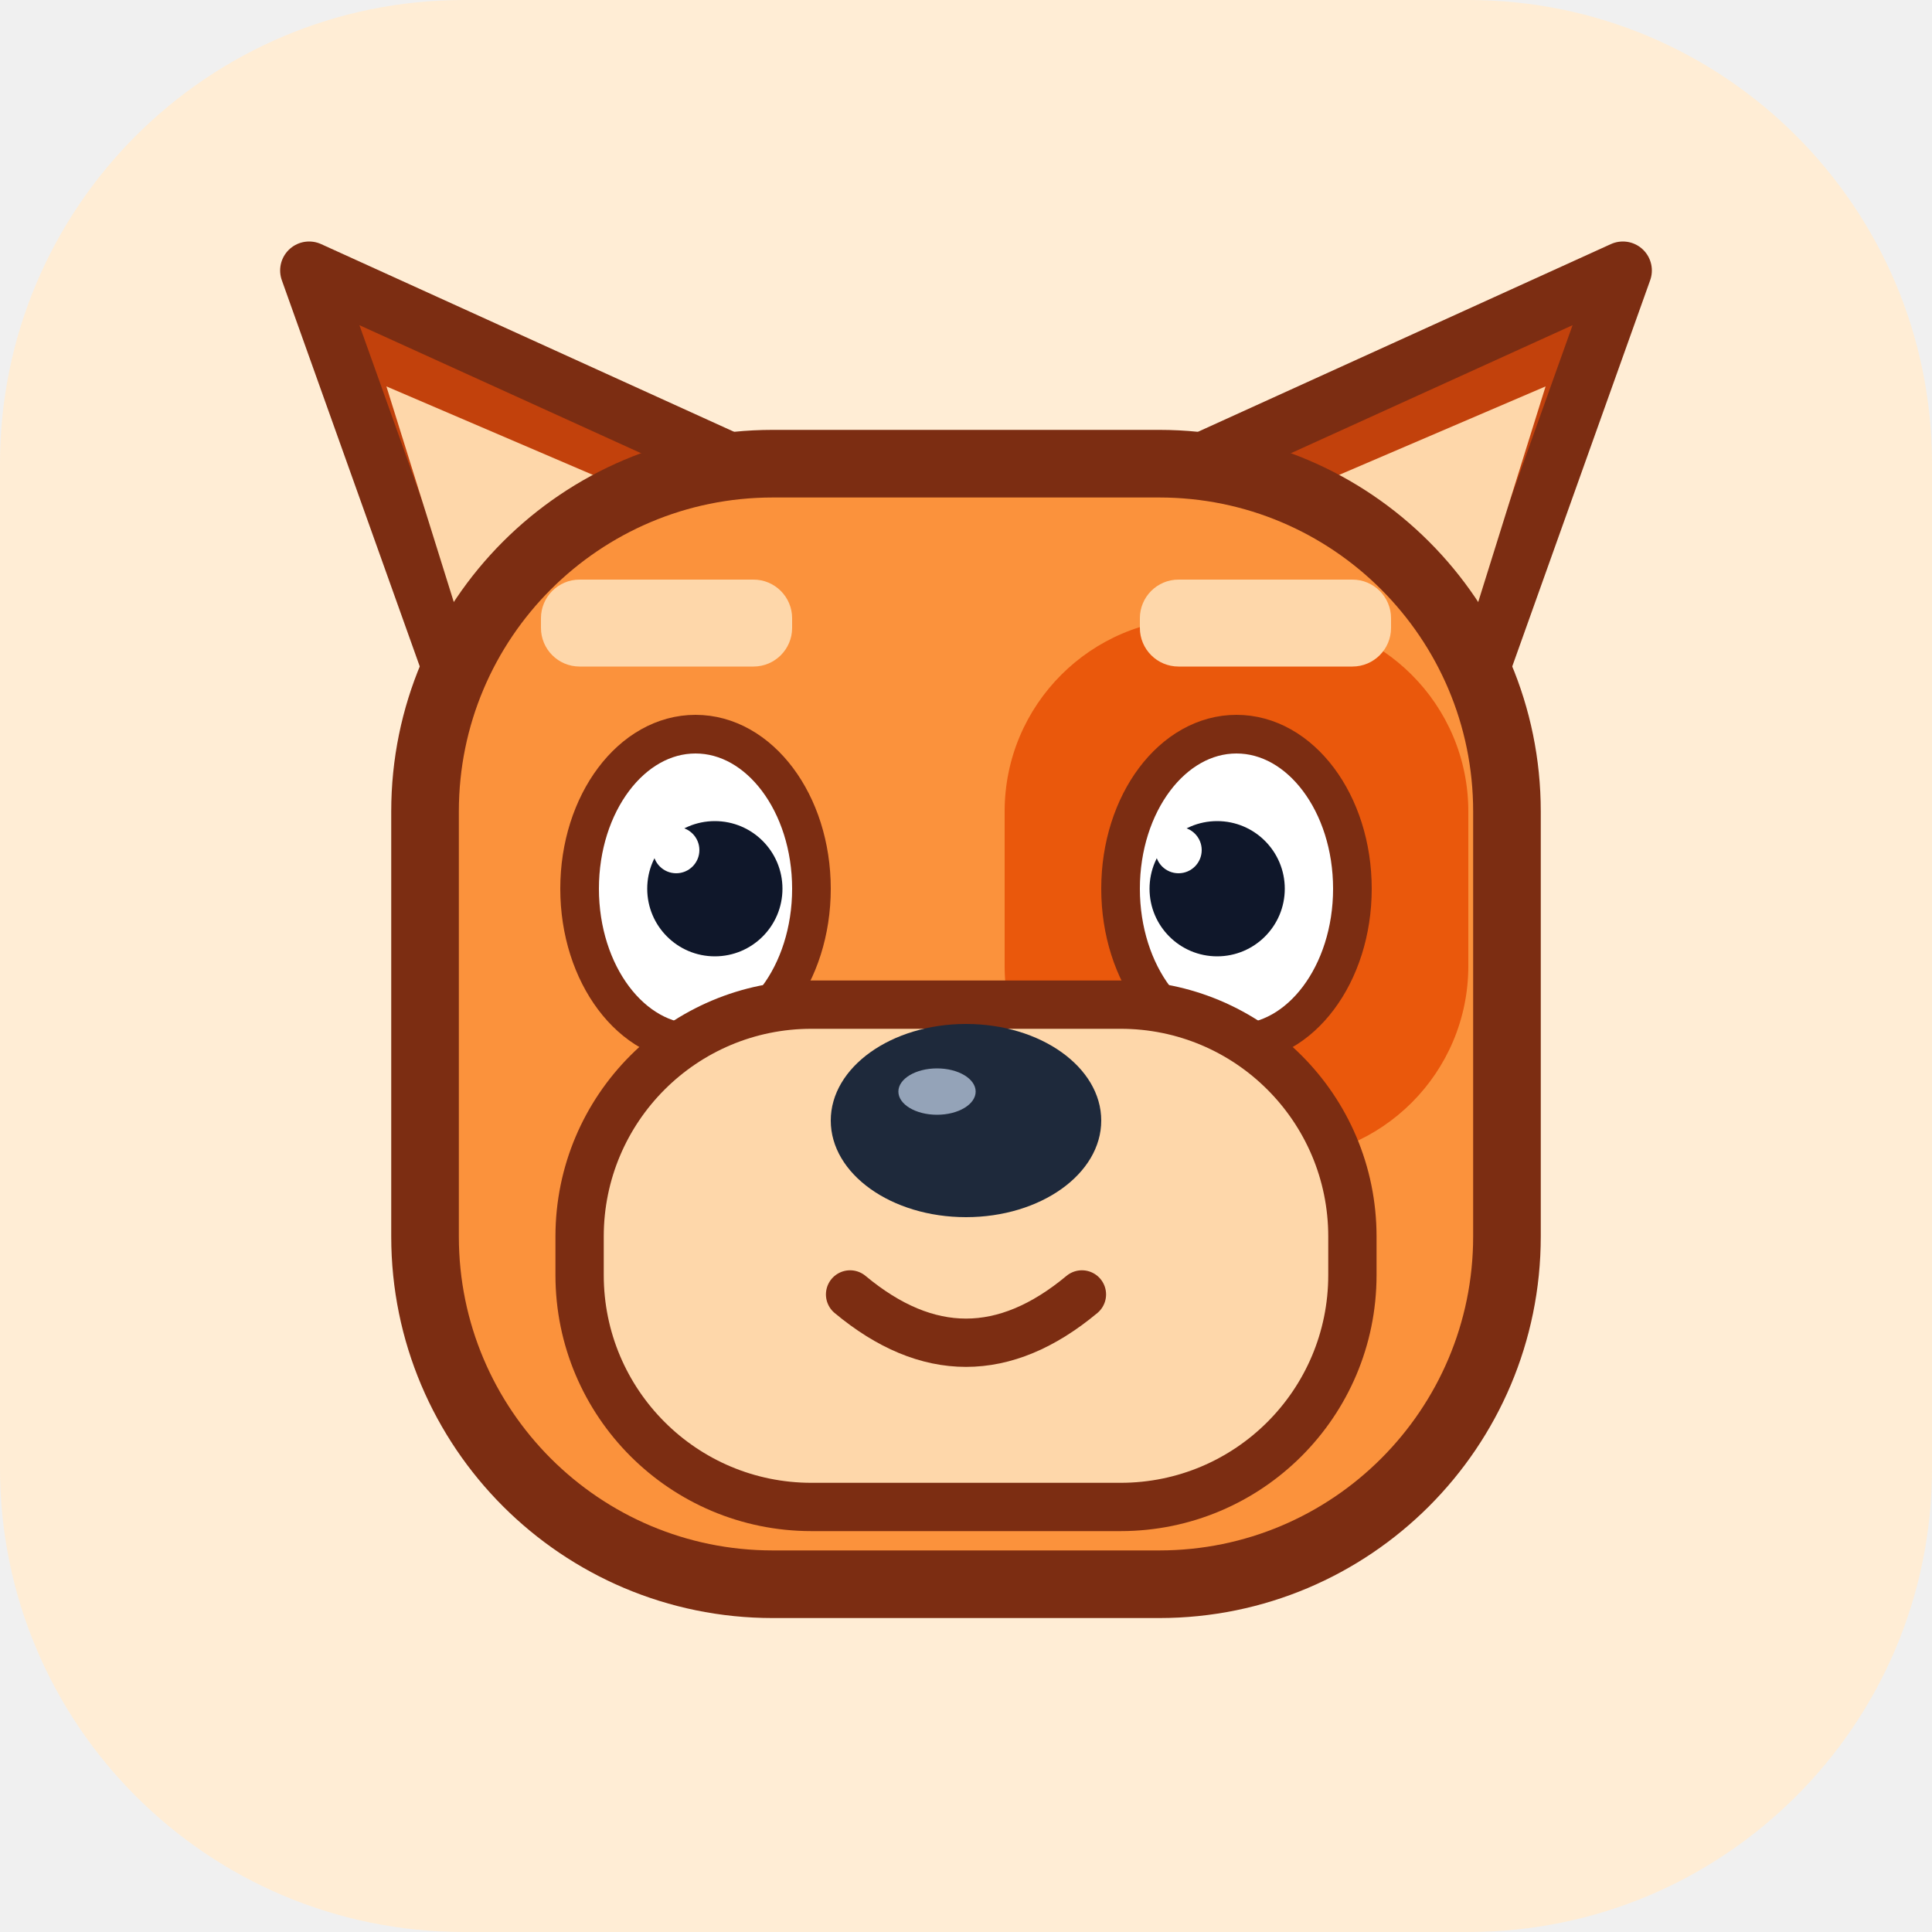
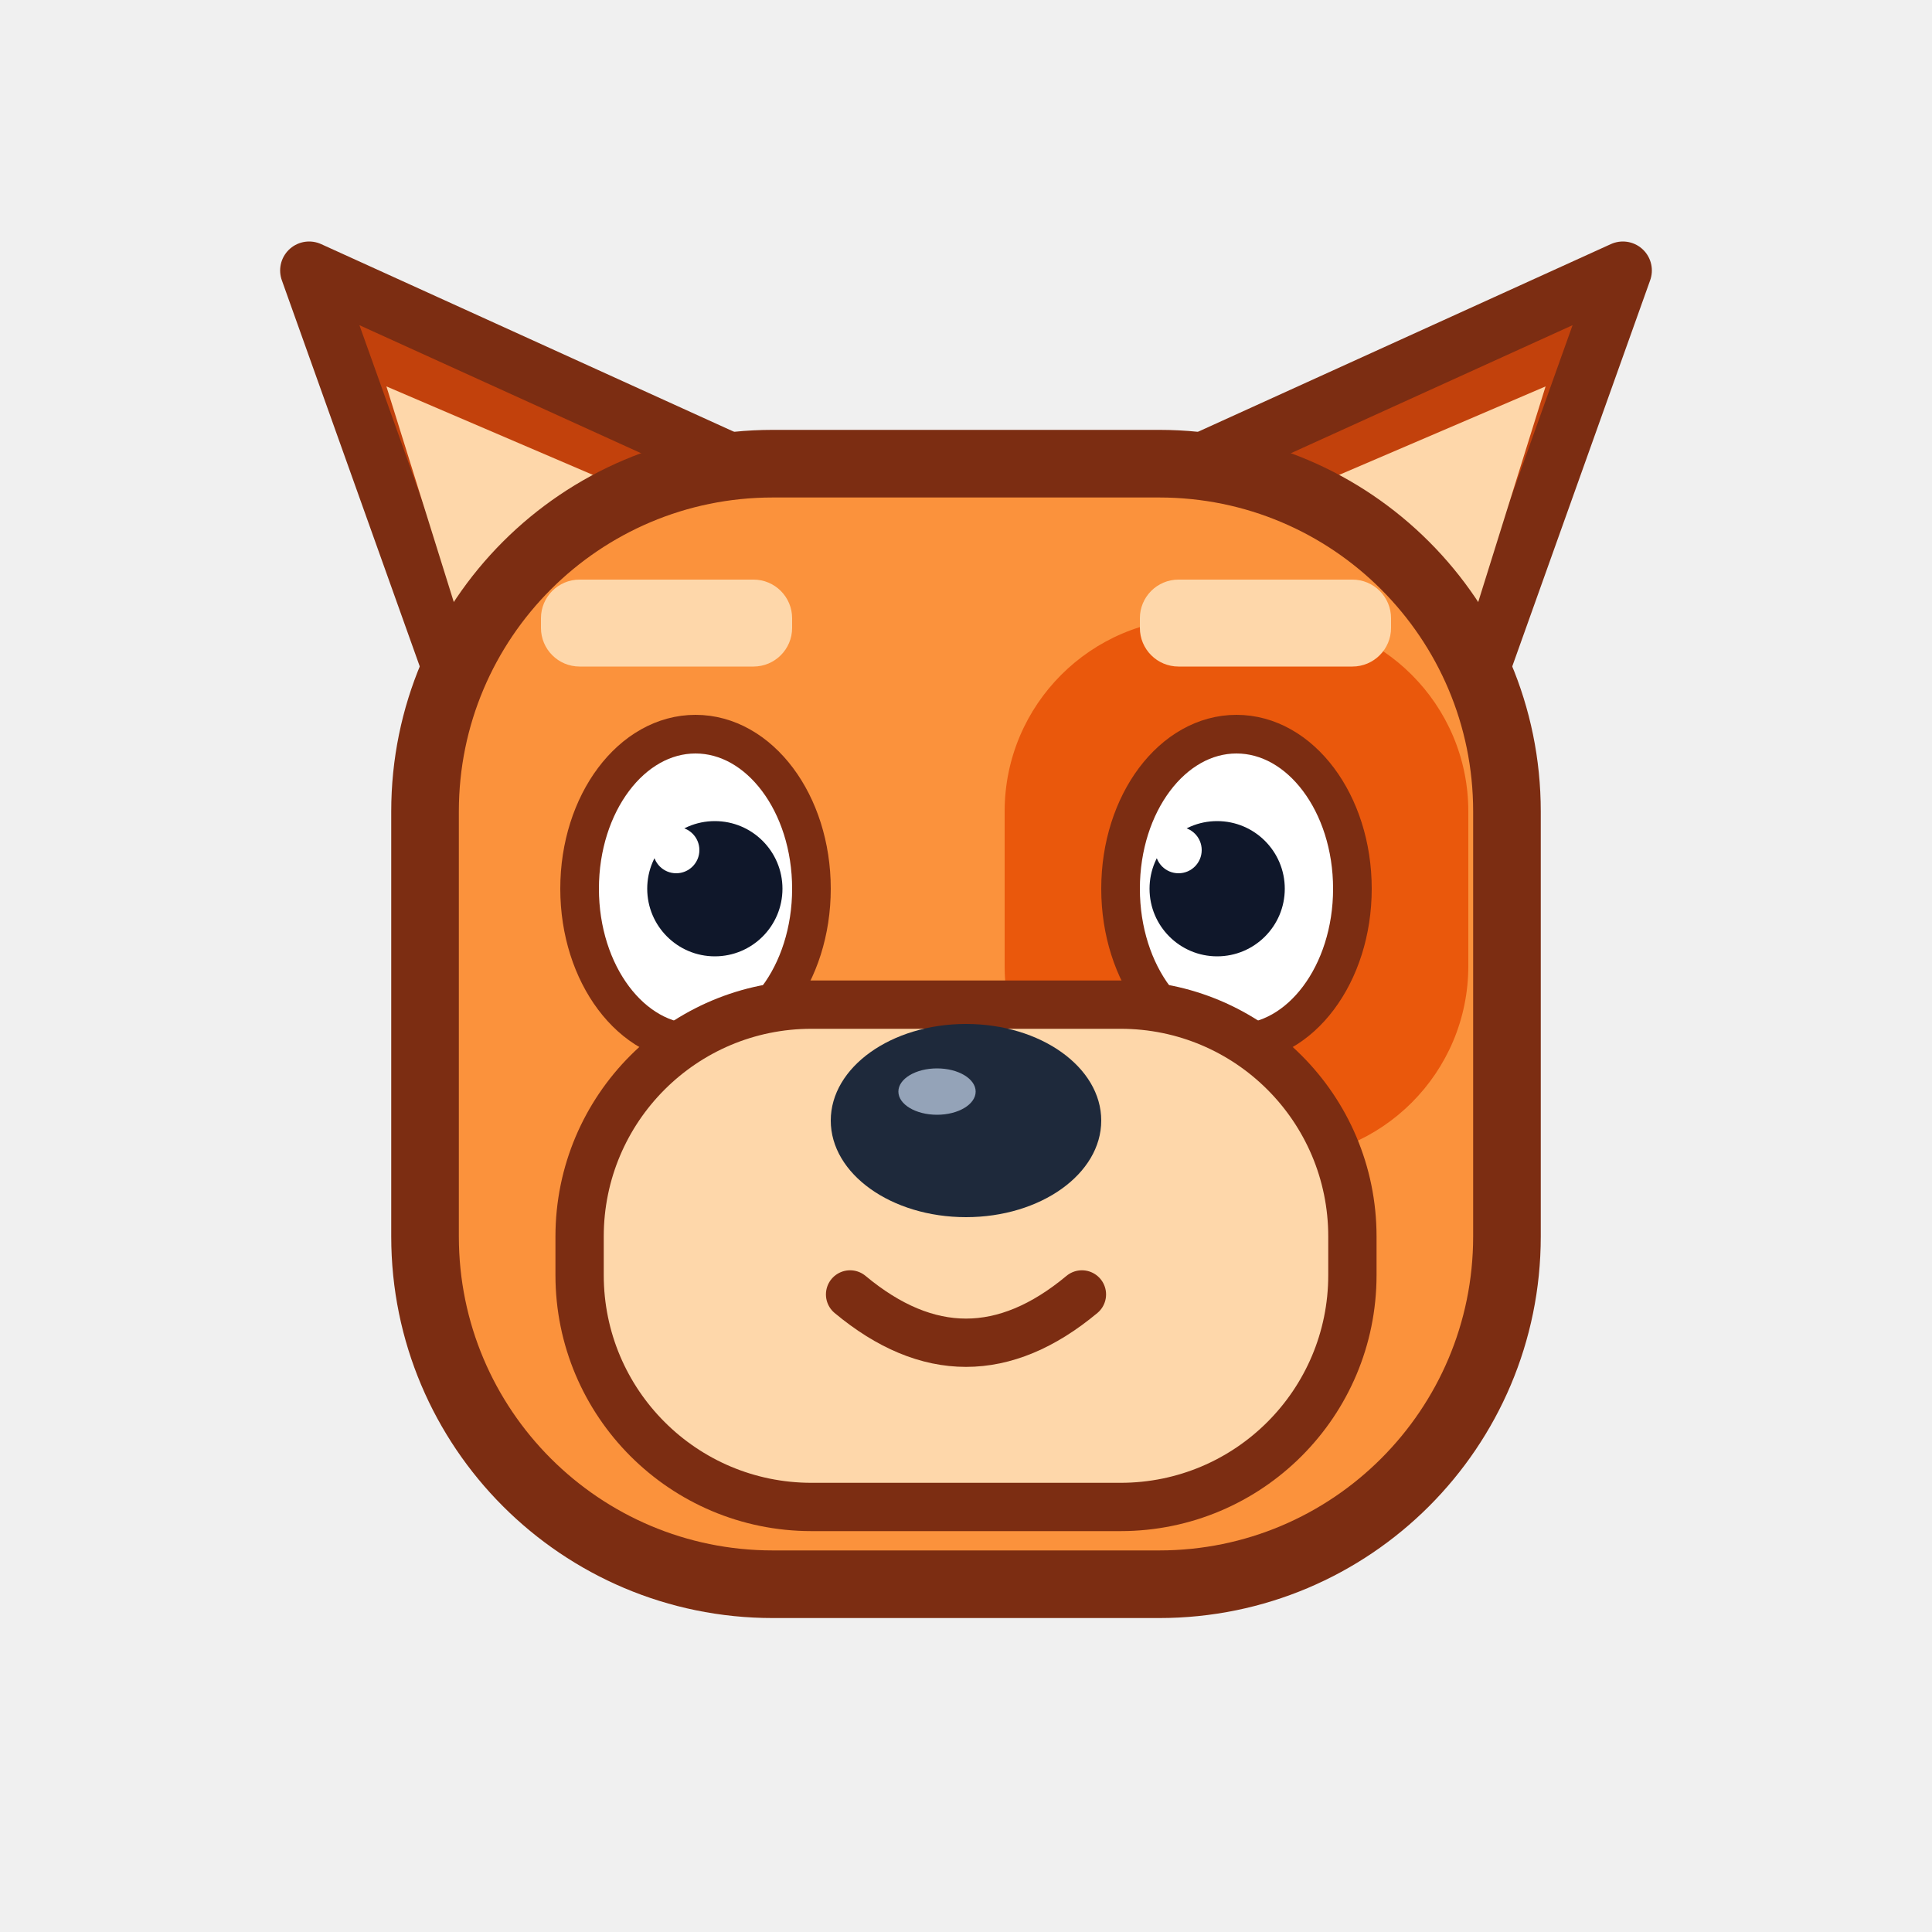
<svg xmlns="http://www.w3.org/2000/svg" viewBox="0 0 100 100" width="100%" height="100%">
-   <rect width="100" height="100" rx="24" fill="#FFEDD5" />
  <polygon points="26,42 16,14 38,24" fill="#C2410C" stroke="#7C2D12" stroke-width="3" stroke-linejoin="round" />
  <polygon points="25,36 20,20 34,26" fill="#FED7AA" />
  <polygon points="74,42 84,14 62,24" fill="#C2410C" stroke="#7C2D12" stroke-width="3" stroke-linejoin="round" />
  <polygon points="75,36 80,20 66,26" fill="#FED7AA" />
  <rect x="22" y="24" width="56" height="58" rx="18" fill="#FB923C" stroke="#7C2D12" stroke-width="3.5" />
  <rect x="52" y="32" width="24" height="28" rx="10" fill="#EA580C" />
  <rect x="28" y="30" width="13" height="4.5" rx="2" fill="#FED7AA" />
  <rect x="59" y="30" width="13" height="4.5" rx="2" fill="#FED7AA" />
  <ellipse cx="36" cy="46" rx="6" ry="8" fill="#FFFFFF" stroke="#7C2D12" stroke-width="2" />
  <circle cx="37" cy="46" r="3.5" fill="#0F172A" />
  <circle cx="35" cy="44" r="1.2" fill="#FFFFFF" />
  <ellipse cx="64" cy="46" rx="6" ry="8" fill="#FFFFFF" stroke="#7C2D12" stroke-width="2" />
  <circle cx="63" cy="46" r="3.5" fill="#0F172A" />
  <circle cx="61" cy="44" r="1.2" fill="#FFFFFF" />
  <rect x="30" y="52" width="40" height="26" rx="12" fill="#FED7AA" stroke="#7C2D12" stroke-width="2.5" />
  <ellipse cx="50" cy="58" rx="7" ry="5" fill="#1E293B" />
  <ellipse cx="48.5" cy="56.5" rx="2" ry="1.2" fill="#94A3B8" />
  <path d="M 44 67 Q 50 72 56 67" fill="transparent" stroke="#7C2D12" stroke-width="2.5" stroke-linecap="round" />
</svg>
